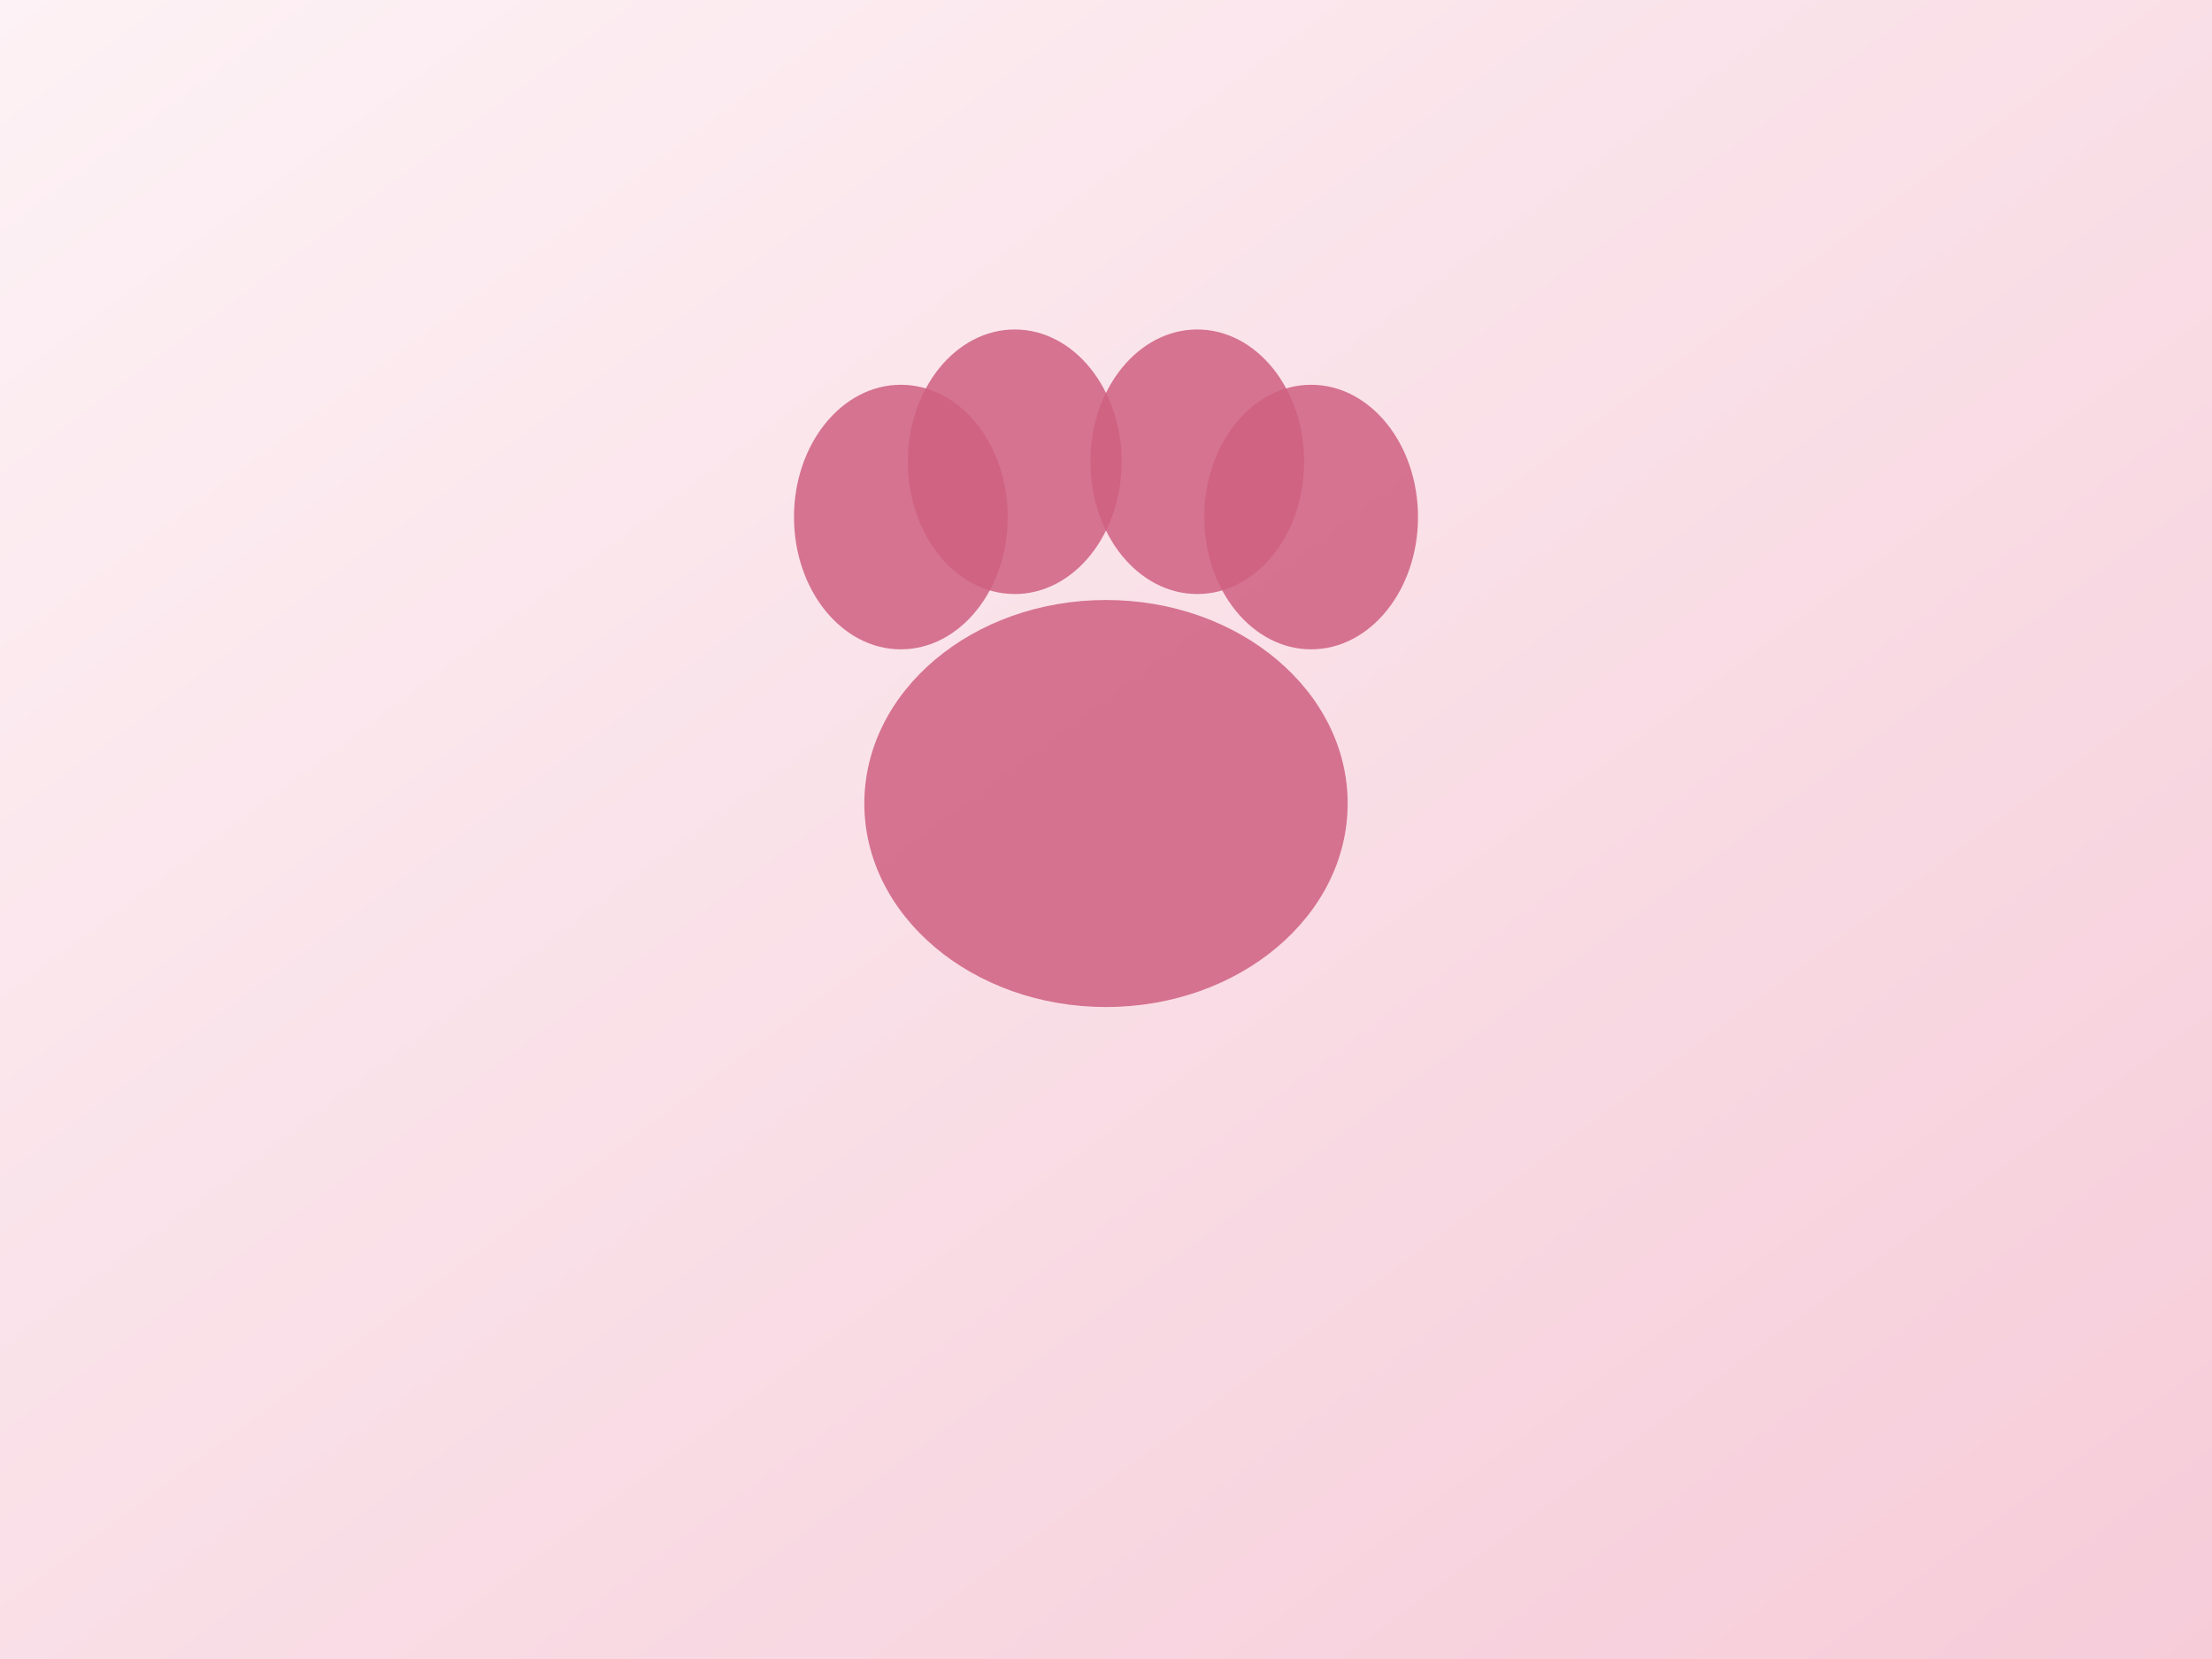
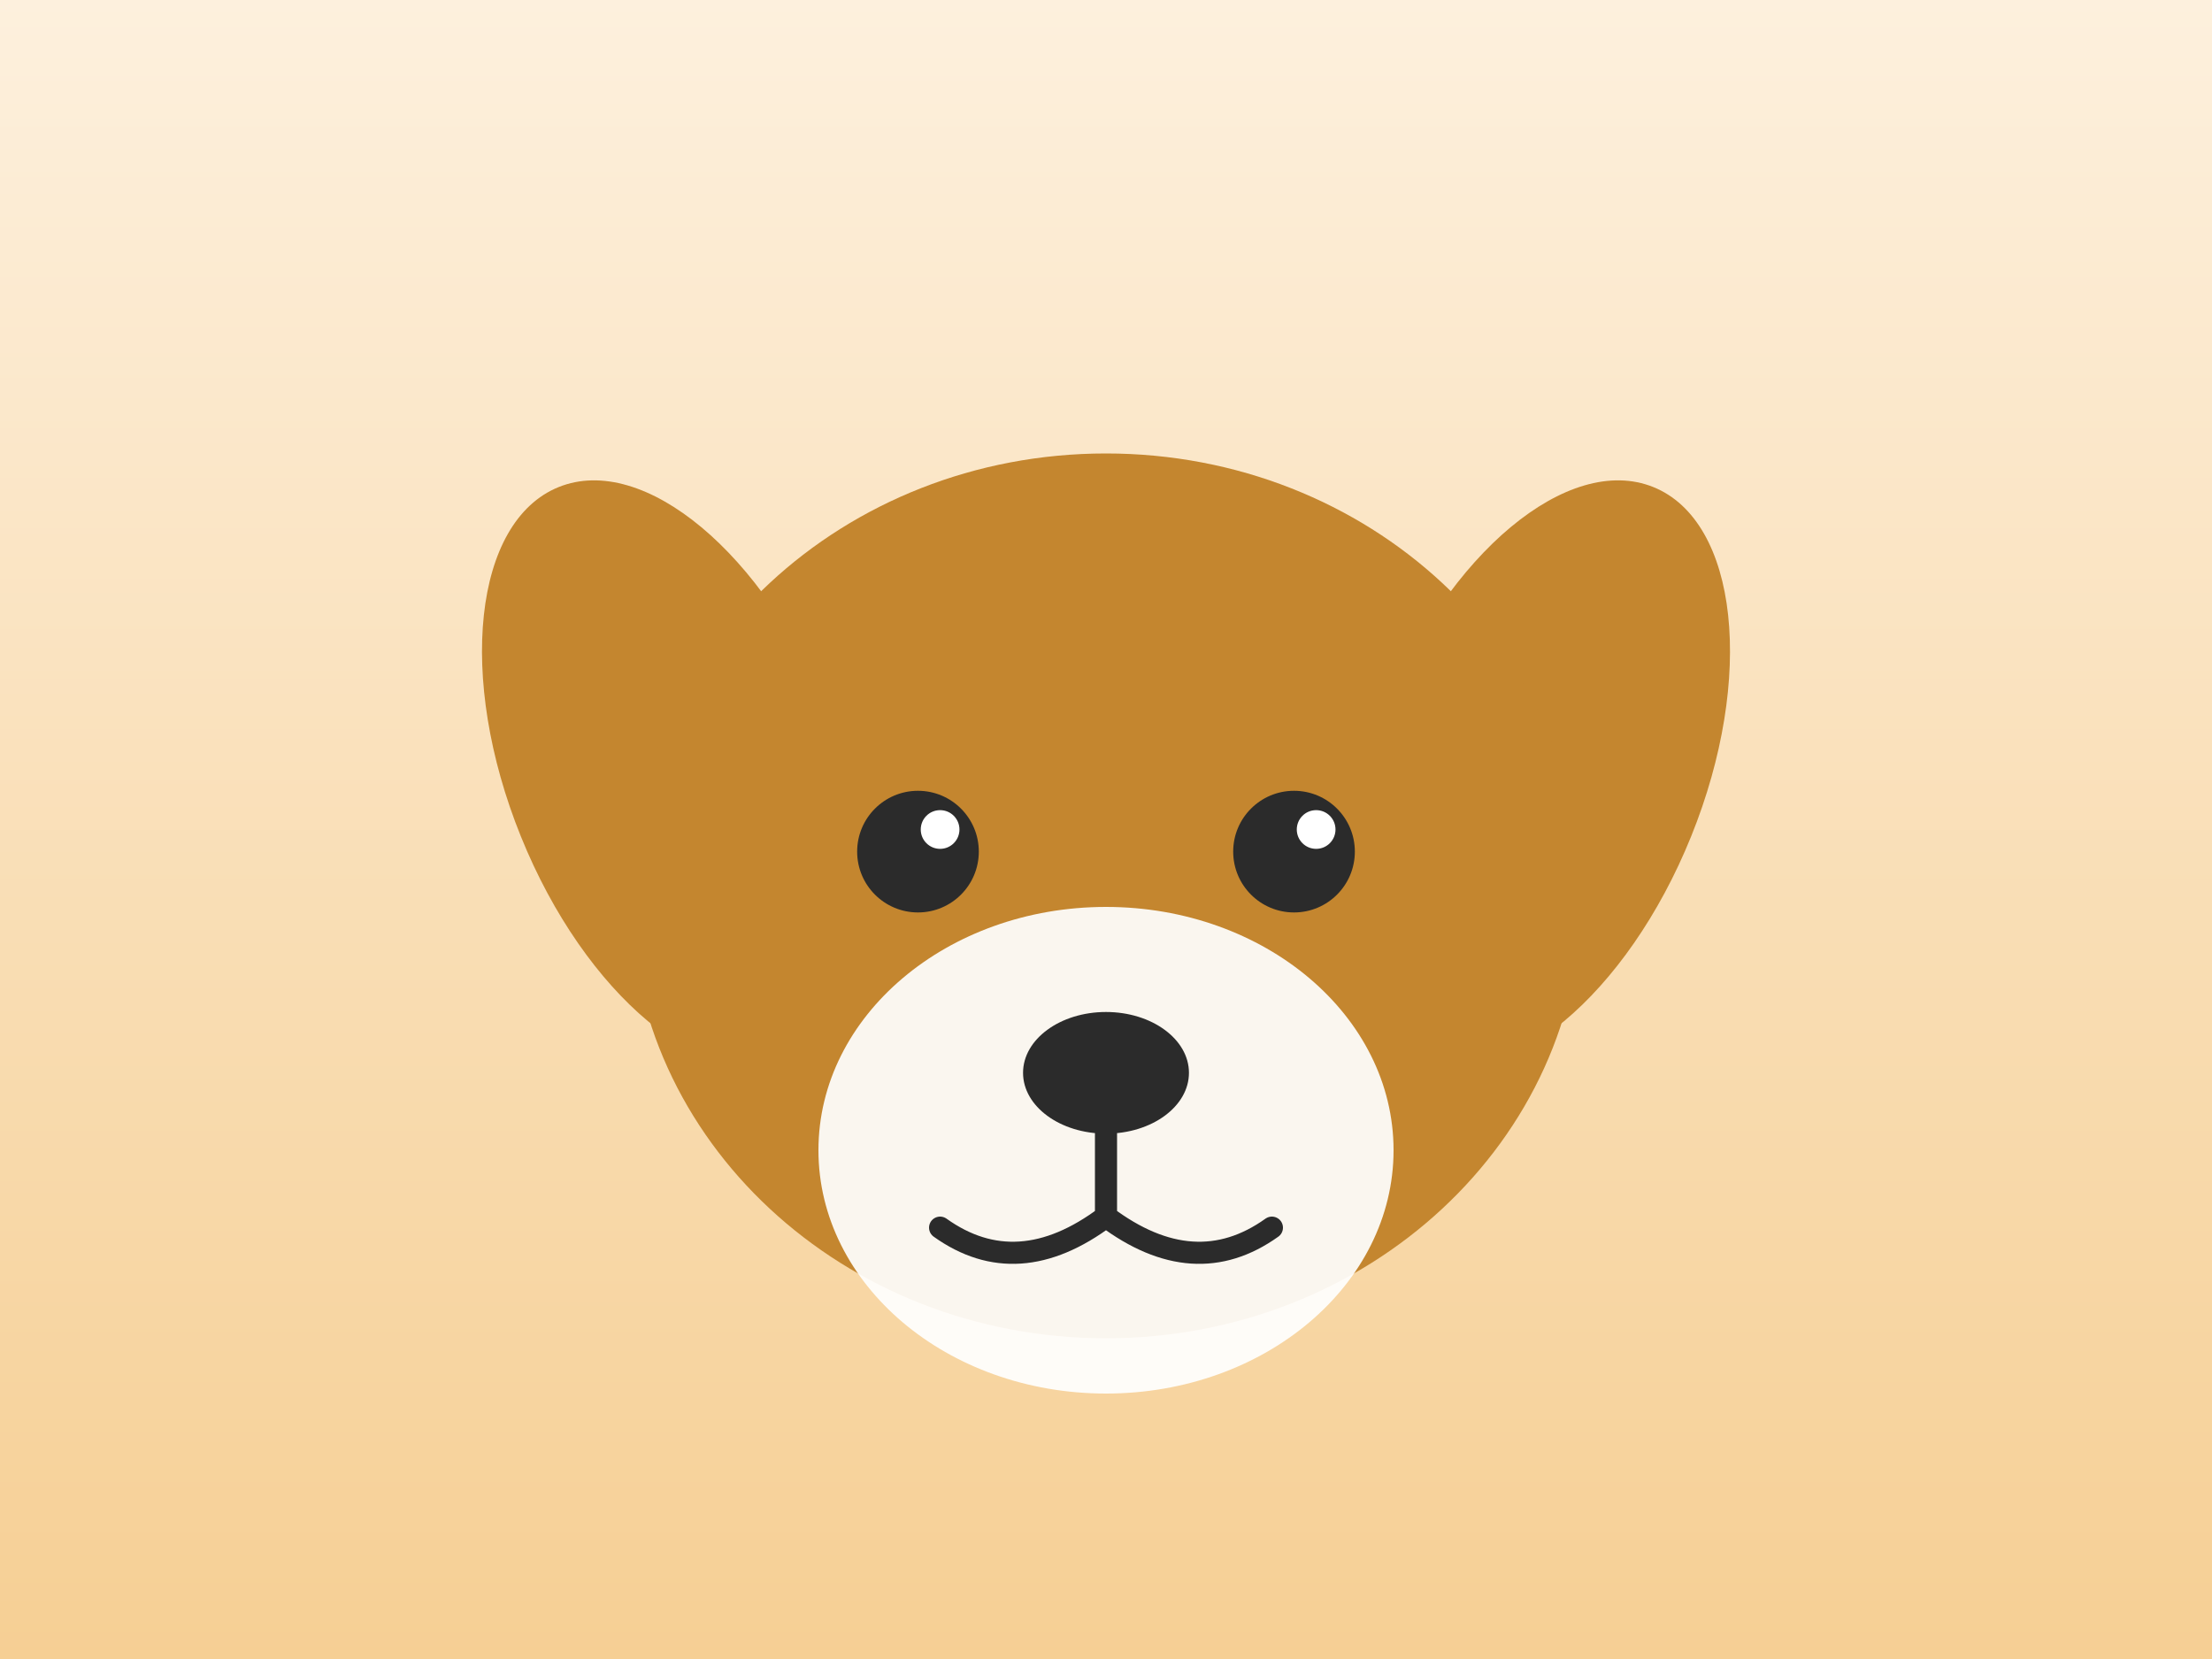
- <svg xmlns="http://www.w3.org/2000/svg" viewBox="0 0 400 300" width="400" height="300" role="img" aria-label="Foto de perro no disponible">
+ <svg xmlns="http://www.w3.org/2000/svg" viewBox="0 0 400 300" width="400" height="300" role="img" aria-label="Foto de perro de muestra">
  <defs>
-     <linearGradient id="g4" x1="0" y1="0" x2="1" y2="1">
-       <stop offset="0" stop-color="#fdf2f5" />
-       <stop offset="1" stop-color="#f6ccd9" />
+     <linearGradient id="bg" x1="0" y1="0" x2="0" y2="1">
+       <stop offset="0" stop-color="#fdf0dd" />
+       <stop offset="1" stop-color="#f6cf94" />
    </linearGradient>
  </defs>
-   <rect width="400" height="300" fill="url(#g4)" />
-   <ellipse cx="200" cy="145.3" rx="43.7" ry="36.8" fill="#cf5f80" opacity="0.85" />
-   <ellipse cx="162.9" cy="93.5" rx="19.32" ry="23.92" fill="#cf5f80" opacity="0.85" />
-   <ellipse cx="183.5" cy="83.5" rx="19.32" ry="23.92" fill="#cf5f80" opacity="0.85" />
-   <ellipse cx="216.5" cy="83.5" rx="19.32" ry="23.92" fill="#cf5f80" opacity="0.85" />
-   <ellipse cx="237.1" cy="93.5" rx="19.32" ry="23.92" fill="#cf5f80" opacity="0.85" />
+   <rect width="400" height="300" fill="url(#bg)" />
+   <g transform="translate(200,168)">
+     <ellipse cx="-78" cy="-28" rx="30" ry="56" fill="#c4862f" transform="rotate(-22 -78 -28)" />
+     <ellipse cx="78" cy="-28" rx="30" ry="56" fill="#c4862f" transform="rotate(22 78 -28)" />
+     <ellipse cx="0" cy="-6" rx="86" ry="80" fill="#c4862f" />
+     <ellipse cx="0" cy="40" rx="52" ry="44" fill="#fff" opacity="0.92" />
+     <circle cx="-34" cy="-14" r="11" fill="#2b2b2b" />
+     <circle cx="34" cy="-14" r="11" fill="#2b2b2b" />
+     <circle cx="-30" cy="-18" r="3.5" fill="#fff" />
+     <circle cx="38" cy="-18" r="3.5" fill="#fff" />
+     <ellipse cx="0" cy="26" rx="15" ry="11" fill="#2b2b2b" />
+     <path d="M0 37 V52 M0 52 q-16 12 -30 2 M0 52 q16 12 30 2" stroke="#2b2b2b" stroke-width="4" fill="none" stroke-linecap="round" />
+   </g>
</svg>
